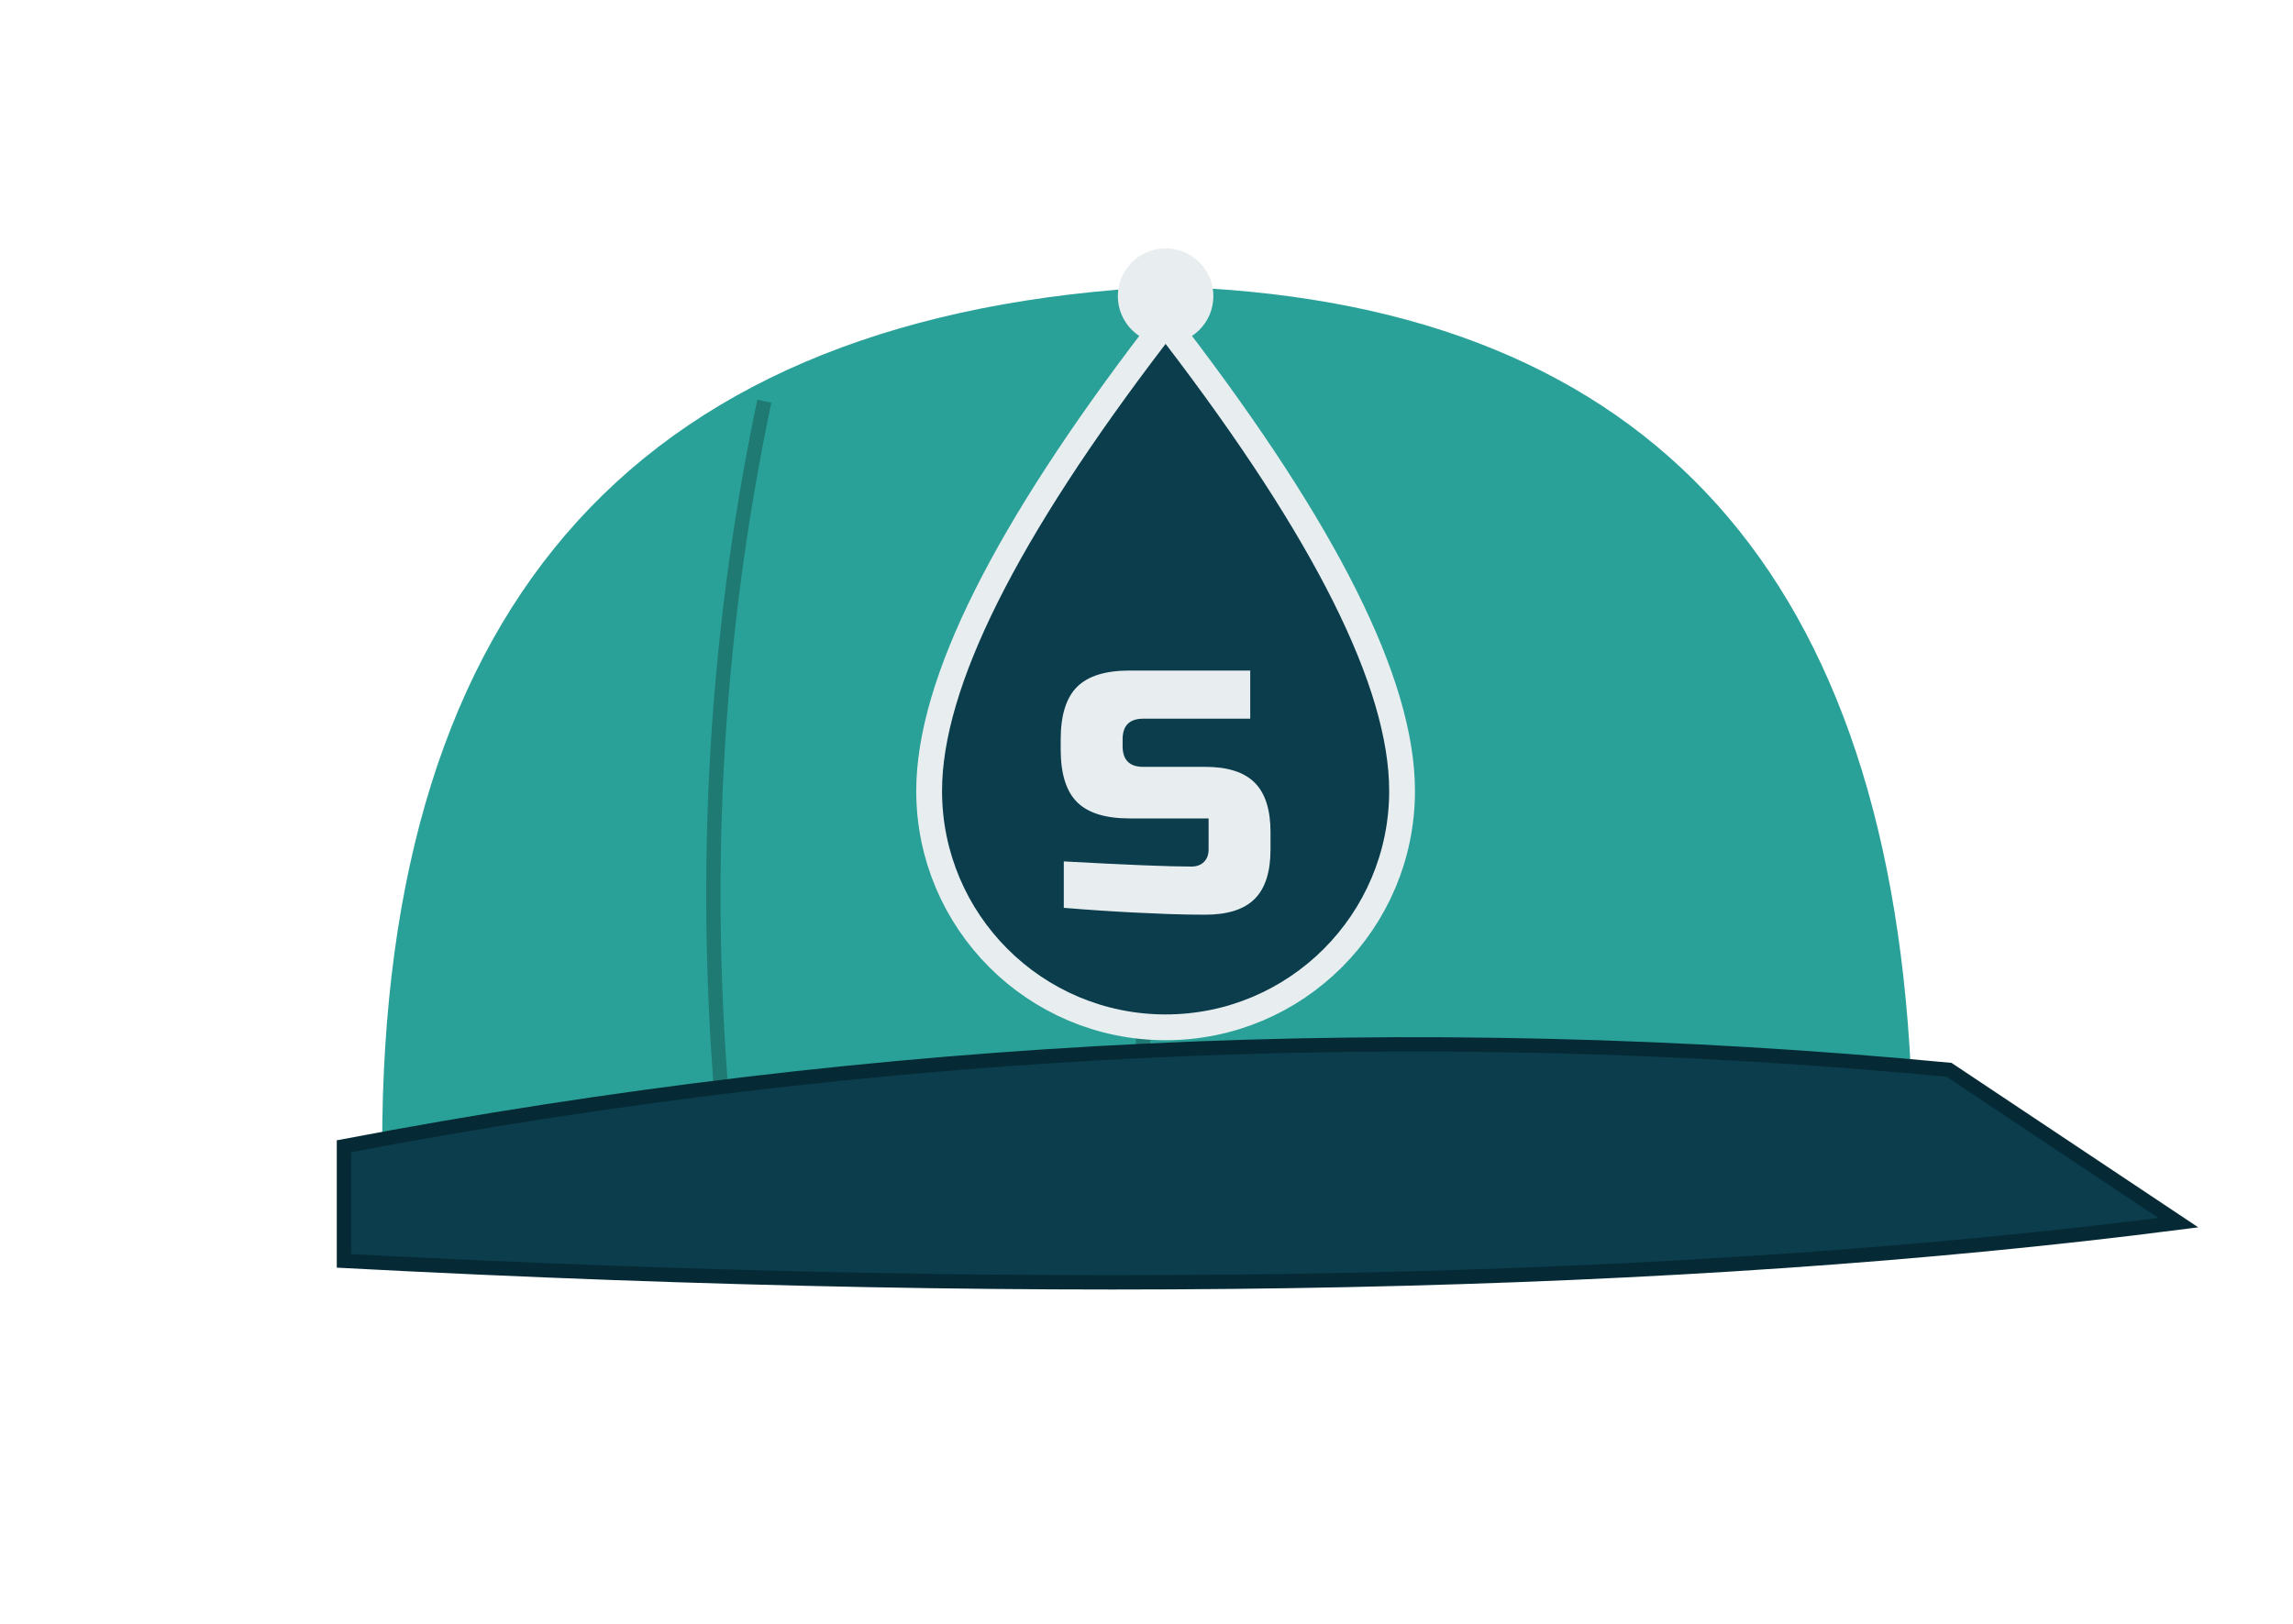
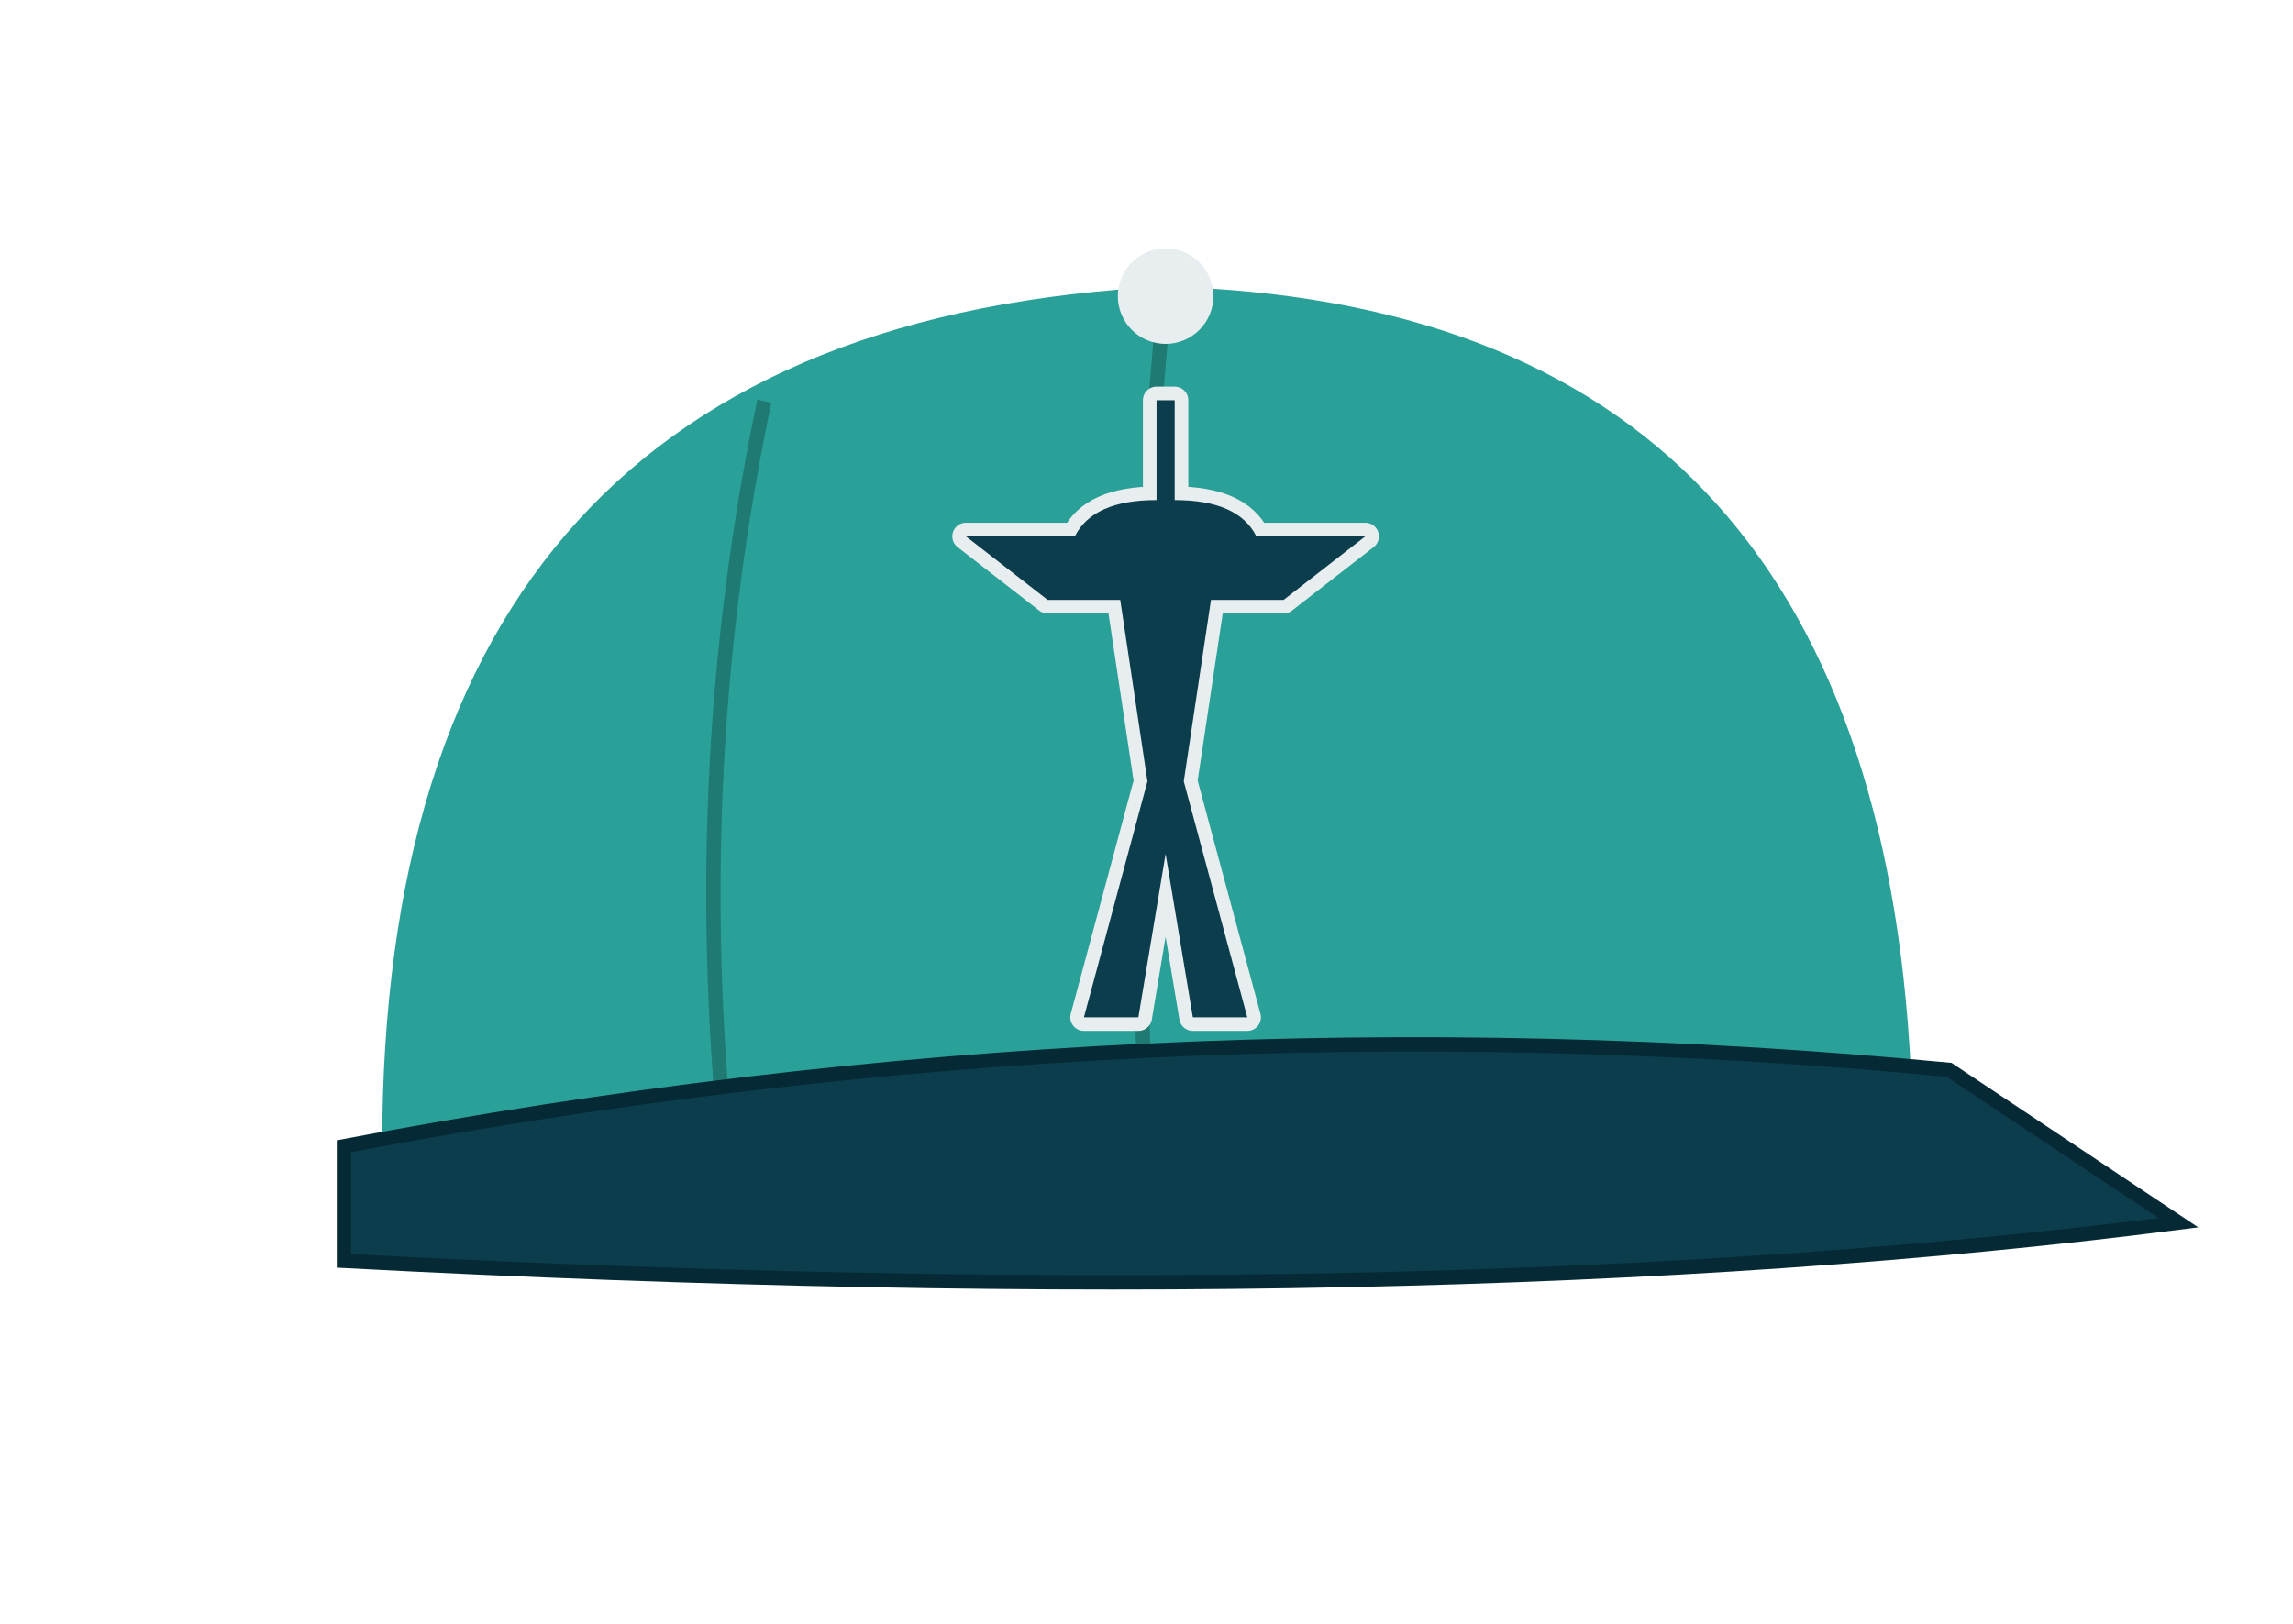
<svg xmlns="http://www.w3.org/2000/svg" viewBox="0 0 240 170" width="240" height="170" role="img" aria-label="Seattle cap alternate">
  <path d="M40 120 Q40 34 122 30 Q196 32 200 112 Z" fill="#2AA198" />
  <path d="M122 30 Q118 70 120 120" fill="none" stroke="#1E7A73" stroke-width="1.5" />
  <path d="M80 42 Q72 80 76 120" fill="none" stroke="#1E7A73" stroke-width="1.5" />
  <circle cx="122" cy="31" r="5" fill="#E8EEF0" />
  <path d="M36 120 Q120 104 204 112 L228 128 Q150 138 36 132 Z" fill="#0B3D4C" stroke="#062A35" stroke-width="1.5" />
-   <g transform="translate(122 72) scale(1.8)">
-     <path d="M0 -20 Q13 -3 13 6 A13 13 0 0 1 -13 6 Q-13 -3 0 -20 Z" fill="#0B3D4C" stroke="#E8EEF0" stroke-width="3" stroke-linejoin="round" paint-order="stroke" />
-     <path d="M-5.92 10.1Q-0.44 10.4 1.5 10.4Q1.96 10.4 2.23 10.13Q2.5 9.86 2.5 9.4V7.6H-2.1Q-4.2 7.6 -5.15 6.65Q-6.1 5.7 -6.1 3.6V3Q-6.1 0.9 -5.15 -0.05Q-4.2 -1 -2.1 -1H4.92V1.8H-1.3Q-2.5 1.8 -2.5 3V3.4Q-2.5 4.6 -1.3 4.6H2.3Q4.26 4.6 5.18 5.52Q6.1 6.44 6.1 8.4V9.4Q6.1 11.36 5.18 12.28Q4.26 13.2 2.3 13.2Q1.28 13.2 0.14 13.16L-1.7 13.08Q-3.74 12.98 -5.92 12.8Z" fill="#E8EEF0" />
-   </g>
+   <path transform="translate(122 78) scale(0.95)" d="M-1 -38 H1 V-27 Q8 -27 10 -23 H22 L13 -16 H5 L2 4 L9 30 H3 L0 12 L-3 30 H-9 L-2 4 L-5 -16 H-13 L-22 -23 H-10 Q-8 -27 -1 -27 Z" fill="#0B3D4C" stroke="#E8EEF0" stroke-width="3" stroke-linejoin="round" paint-order="stroke" />
</svg>
